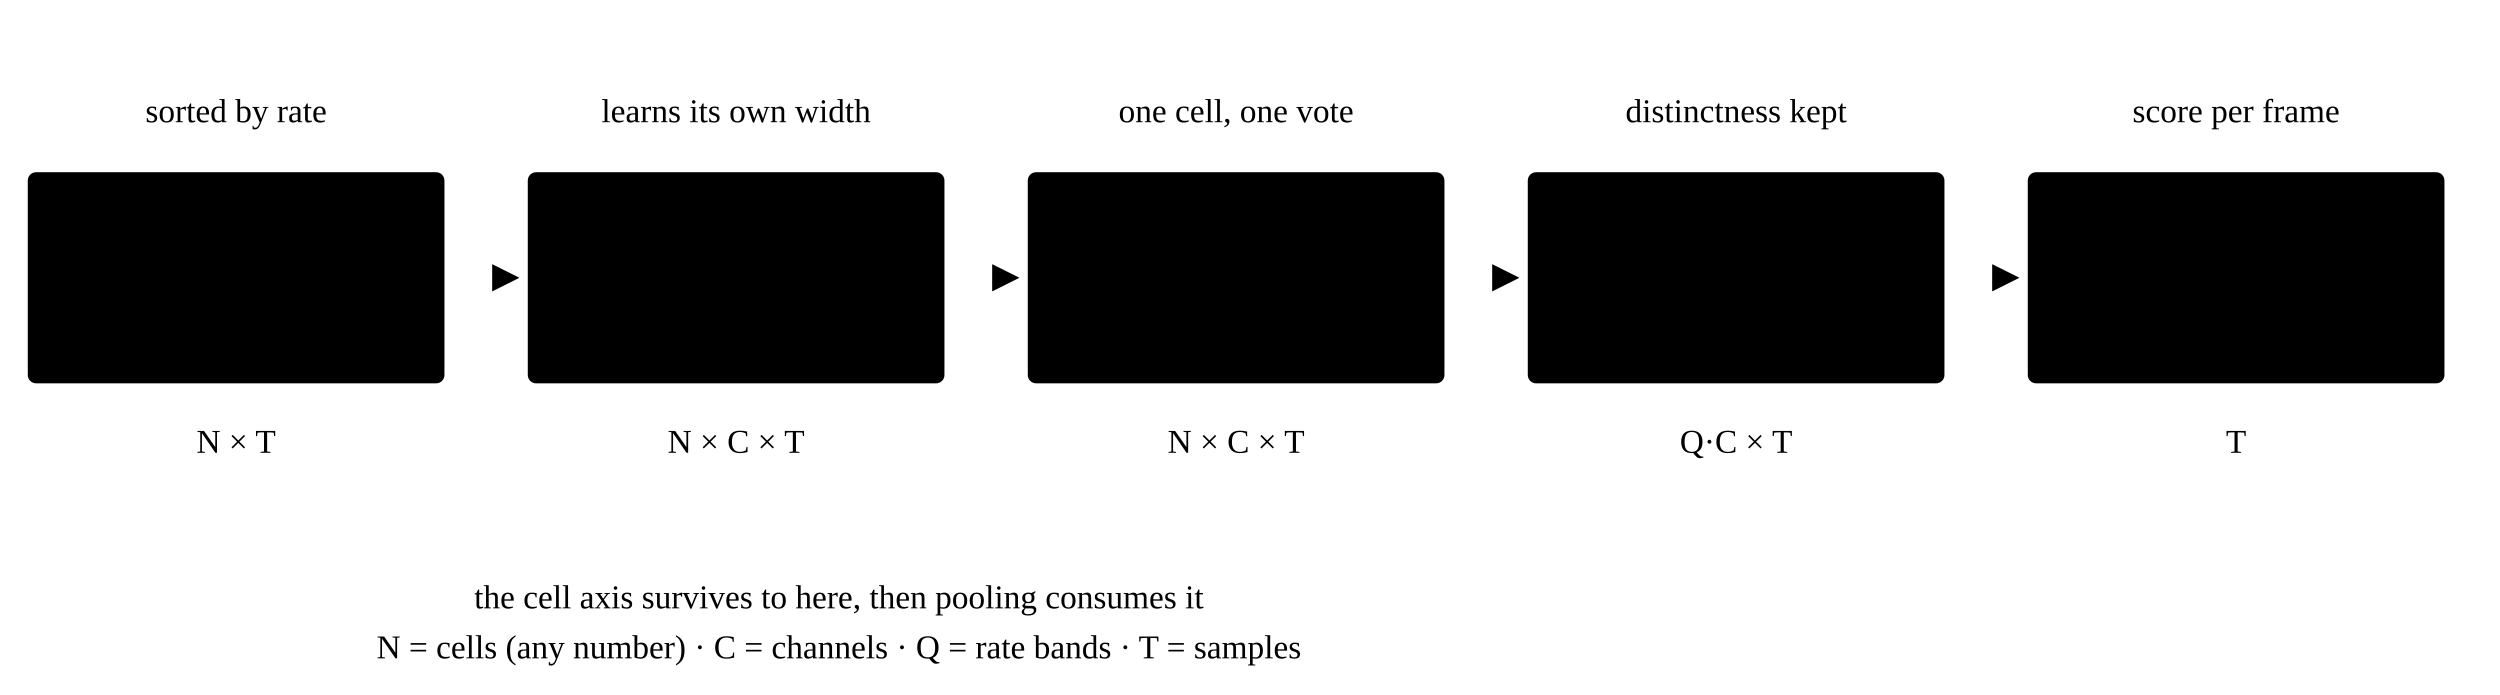
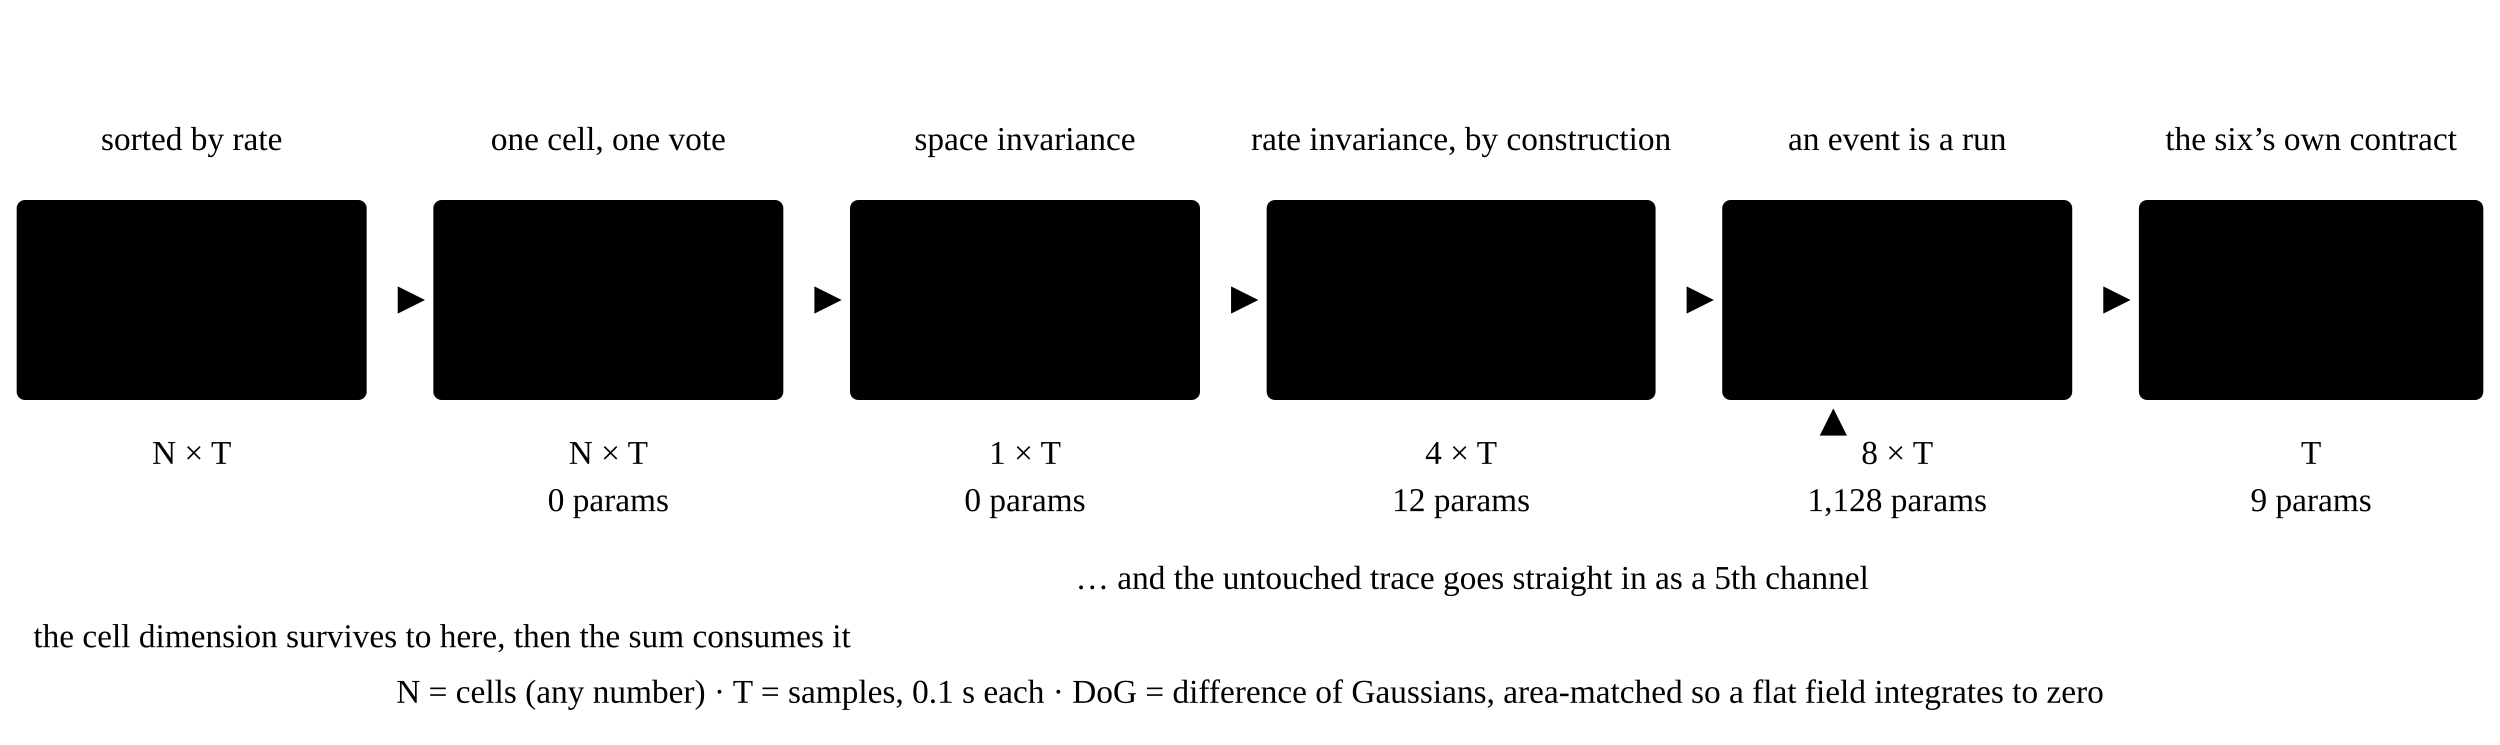
- <svg xmlns="http://www.w3.org/2000/svg" viewBox="0 0 900 250" role="img" aria-label="Signal path: the rate-sorted raster passes through a shared per-cell filter, then a cap that bounds each cell's contribution, then pooling into rate bands, then a temporal head that emits a score per frame.">
+ <svg xmlns="http://www.w3.org/2000/svg" viewBox="0 0 900 268" role="img" aria-label="Signal path of the centre-surround model: a rate-sorted raster of onsets is capped per cell inside the centre window, summed across cells into a single brightness trace, convolved with four difference-of-Gaussian centre-minus-surround kernels, and passed to a dilated convolution stack and a final one-by-one layer that emits a score per frame. The raw brightness trace also bypasses the centre-surround stage and enters the stack directly as a fifth channel.">
  <defs>
    <marker id="ah" viewBox="0 0 10 10" refX="9" refY="5" markerWidth="7" markerHeight="7" orient="auto-start-reverse">
      <path d="M 0 0 L 10 5 L 0 10 z" fill="currentColor" stroke="none" />
    </marker>
  </defs>
-   <rect x="10" y="62" width="150" height="76" rx="3" />
-   <rect x="190" y="62" width="150" height="76" rx="3" />
-   <rect x="370" y="62" width="150" height="76" rx="3" class="act" />
-   <rect x="550" y="62" width="150" height="76" rx="3" />
-   <rect x="730" y="62" width="150" height="76" rx="3" />
-   <text x="85" y="95" text-anchor="middle">raster</text>
-   <text x="85" y="114" text-anchor="middle">cells × time</text>
-   <text x="265" y="95" text-anchor="middle">shared filter</text>
-   <text x="265" y="114" text-anchor="middle">per cell</text>
-   <text x="445" y="95" text-anchor="middle" class="hi">cap</text>
-   <text x="445" y="114" text-anchor="middle">bounded</text>
-   <text x="625" y="95" text-anchor="middle">pool by</text>
-   <text x="625" y="114" text-anchor="middle">rate band</text>
-   <text x="805" y="95" text-anchor="middle">temporal</text>
-   <text x="805" y="114" text-anchor="middle">head</text>
-   <text x="85" y="44" text-anchor="middle" class="lbl">sorted by rate</text>
-   <text x="265" y="44" text-anchor="middle" class="lbl">learns its own width</text>
-   <text x="445" y="44" text-anchor="middle" class="lbl hi">one cell, one vote</text>
-   <text x="625" y="44" text-anchor="middle" class="lbl">distinctness kept</text>
-   <text x="805" y="44" text-anchor="middle" class="lbl">score per frame</text>
-   <text x="85" y="163" text-anchor="middle" class="lbl">N × T</text>
-   <text x="265" y="163" text-anchor="middle" class="lbl">N × C × T</text>
-   <text x="445" y="163" text-anchor="middle" class="lbl">N × C × T</text>
-   <text x="625" y="163" text-anchor="middle" class="lbl">Q·C × T</text>
-   <text x="805" y="163" text-anchor="middle" class="lbl">T</text>
+   <rect x="6" y="72" width="126" height="72" rx="3" />
+   <rect x="156" y="72" width="126" height="72" rx="3" />
+   <rect x="306" y="72" width="126" height="72" rx="3" />
+   <rect x="456" y="72" width="140" height="72" rx="3" class="act" />
+   <rect x="620" y="72" width="126" height="72" rx="3" />
+   <rect x="770" y="72" width="124" height="72" rx="3" />
+   <text x="69" y="104" text-anchor="middle">raster</text>
+   <text x="69" y="123" text-anchor="middle">cells × time</text>
+   <text x="219" y="104" text-anchor="middle">cap per cell</text>
+   <text x="219" y="123" text-anchor="middle">max in window</text>
+   <text x="369" y="104" text-anchor="middle">sum over cells</text>
+   <text x="369" y="123" text-anchor="middle">one trace</text>
+   <text x="526" y="104" text-anchor="middle" class="hi">centre − surround</text>
+   <text x="526" y="123" text-anchor="middle">4 DoG kernels</text>
+   <text x="683" y="104" text-anchor="middle">dilated stack</text>
+   <text x="683" y="123" text-anchor="middle">6 conv, 8 ch</text>
+   <text x="832" y="104" text-anchor="middle">1×1</text>
+   <text x="832" y="123" text-anchor="middle">score per frame</text>
+   <text x="69" y="54" text-anchor="middle" class="lbl">sorted by rate</text>
+   <text x="219" y="54" text-anchor="middle" class="lbl">one cell, one vote</text>
+   <text x="369" y="54" text-anchor="middle" class="lbl">space invariance</text>
+   <text x="526" y="54" text-anchor="middle" class="lbl hi">rate invariance, by construction</text>
+   <text x="683" y="54" text-anchor="middle" class="lbl">an event is a run</text>
+   <text x="832" y="54" text-anchor="middle" class="lbl">the six’s own contract</text>
+   <text x="69" y="167" text-anchor="middle" class="lbl">N × T</text>
+   <text x="219" y="167" text-anchor="middle" class="lbl">N × T</text>
+   <text x="369" y="167" text-anchor="middle" class="lbl">1 × T</text>
+   <text x="526" y="167" text-anchor="middle" class="lbl">4 × T</text>
+   <text x="683" y="167" text-anchor="middle" class="lbl">8 × T</text>
+   <text x="832" y="167" text-anchor="middle" class="lbl">T</text>
+   <text x="219" y="184" text-anchor="middle" class="lbl">0 params</text>
+   <text x="369" y="184" text-anchor="middle" class="lbl">0 params</text>
+   <text x="526" y="184" text-anchor="middle" class="lbl">12 params</text>
+   <text x="683" y="184" text-anchor="middle" class="lbl">1,128 params</text>
+   <text x="832" y="184" text-anchor="middle" class="lbl">9 params</text>
  <g fill="none" stroke-width="1.4" marker-end="url(#ah)" color="inherit">
-     <line x1="162" y1="100" x2="186" y2="100" />
-     <line x1="342" y1="100" x2="366" y2="100" />
-     <line x1="522" y1="100" x2="546" y2="100" />
-     <line x1="702" y1="100" x2="726" y2="100" />
+     <line x1="134" y1="108" x2="152" y2="108" />
+     <line x1="284" y1="108" x2="302" y2="108" />
+     <line x1="434" y1="108" x2="452" y2="108" />
+     <line x1="598" y1="108" x2="616" y2="108" />
+     <line x1="748" y1="108" x2="766" y2="108" />
  </g>
+   <g fill="none" stroke-width="1.4" stroke-dasharray="4 3" marker-end="url(#ah)" color="inherit">
+     <path d="M 400 144 L 400 196 L 660 196 L 660 148" />
+   </g>
+   <text x="530" y="212" text-anchor="middle" class="lbl">
+     … and the untouched trace goes straight in as a 5th channel
+   </text>
  <g stroke-width="1.1" fill="none" stroke-dasharray="3 3">
-     <path d="M 85 186 L 85 200 L 520 200 L 520 186" />
+     <path d="M 69 200 L 69 214 L 282 214 L 282 200" />
  </g>
-   <text x="302" y="219" text-anchor="middle" class="lbl">
-     the cell axis survives to here, then pooling consumes it
+   <text x="12" y="233" text-anchor="start" class="lbl">
+     the cell dimension survives to here, then the sum consumes it
  </text>
-   <text x="302" y="237" text-anchor="middle" class="lbl">
-     N = cells (any number) · C = channels · Q = rate bands · T = samples
+   <text x="450" y="253" text-anchor="middle" class="lbl">
+     N = cells (any number) · T = samples, 0.1 s each · DoG = difference of Gaussians, area-matched so a flat field integrates to zero
  </text>
</svg>
